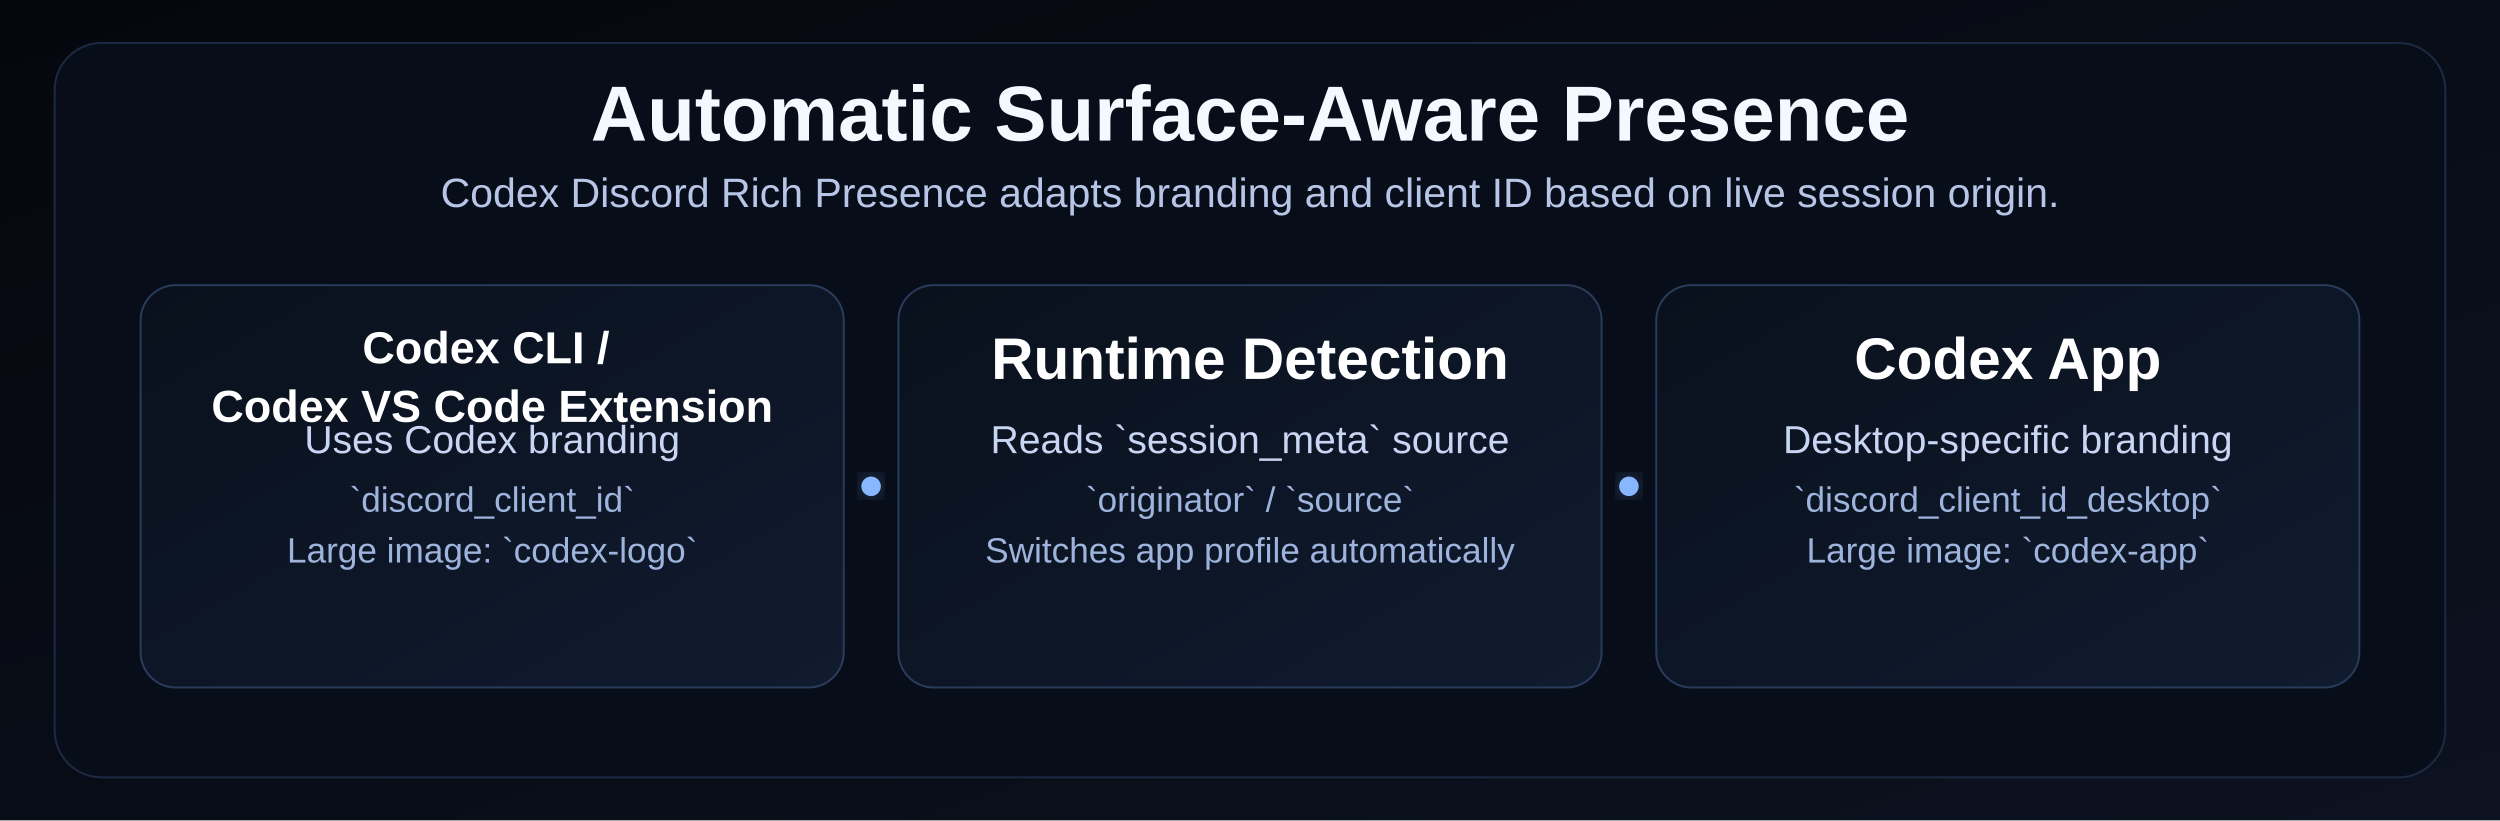
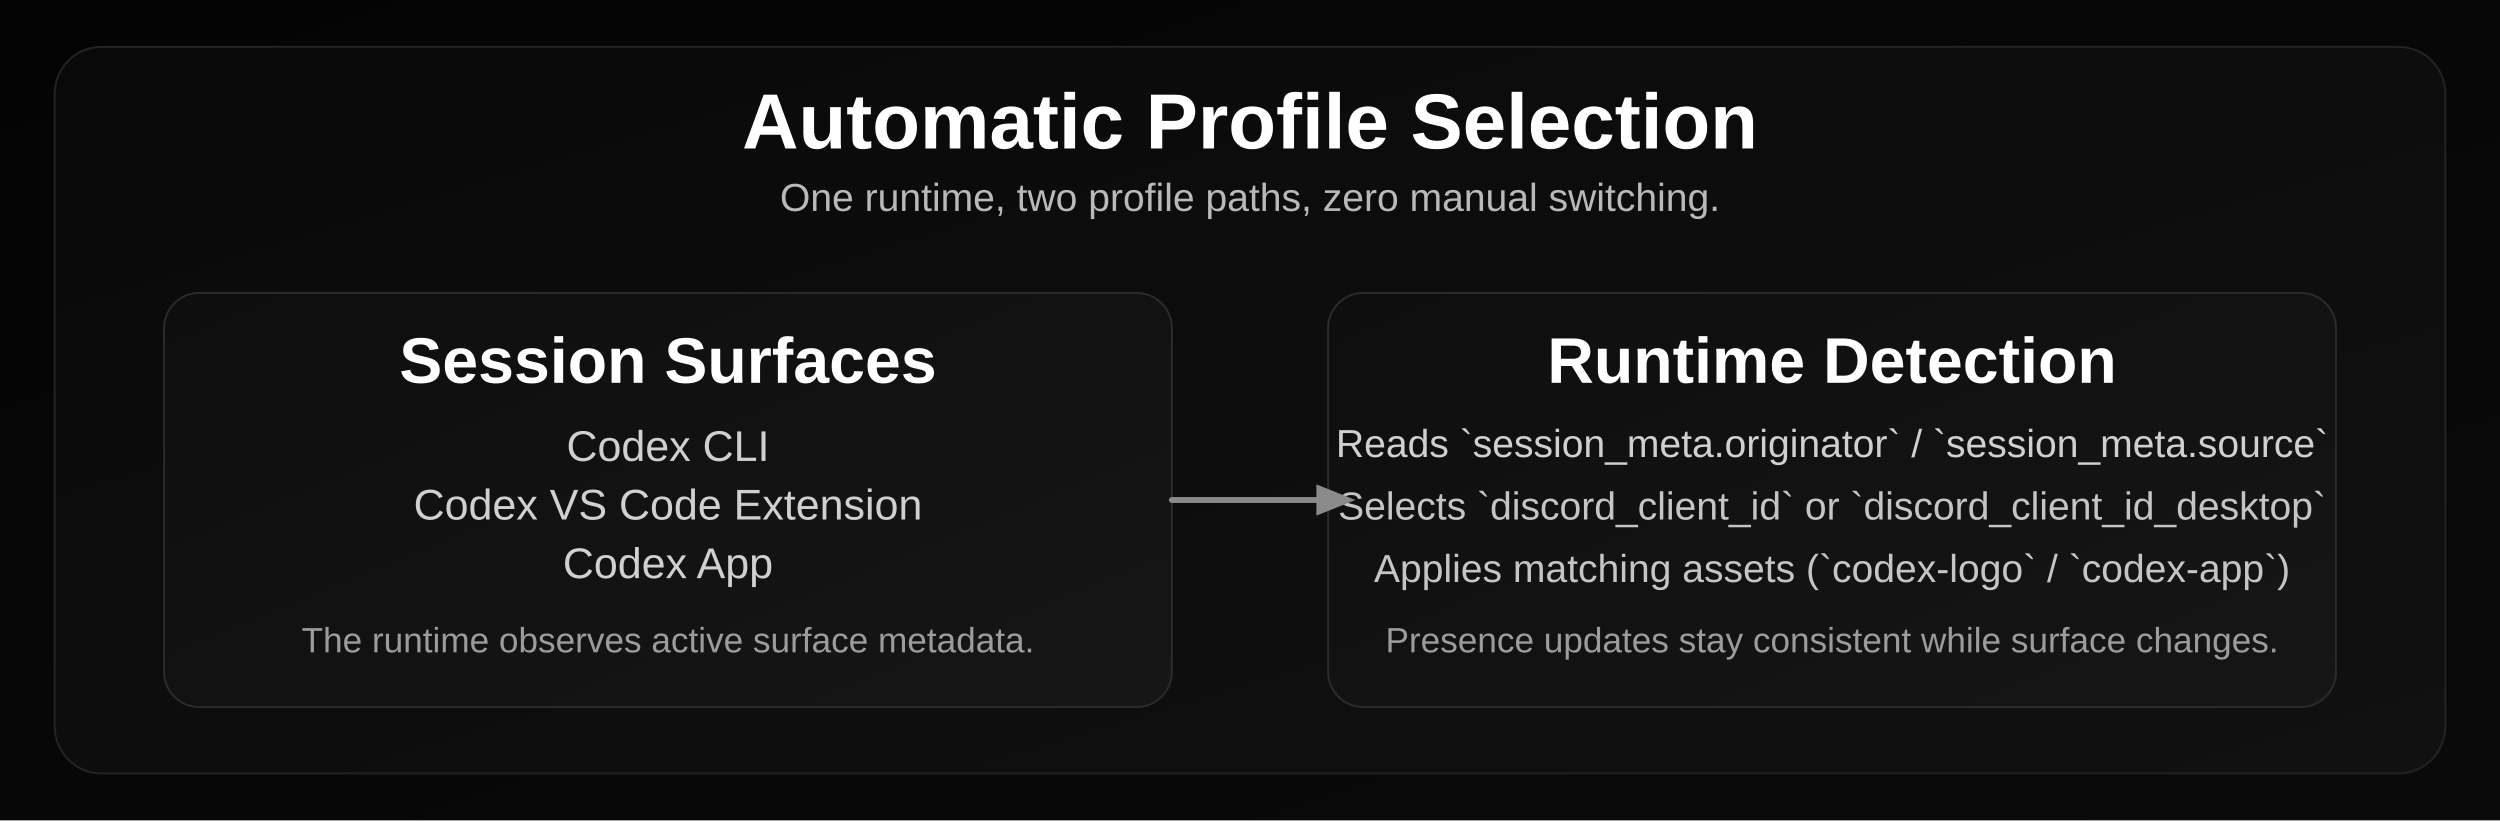
<svg xmlns="http://www.w3.org/2000/svg" viewBox="0 0 1280 420" role="img" aria-labelledby="title desc">
  <defs>
    <linearGradient id="bg" x1="0" y1="0" x2="1" y2="1">
-       <stop offset="0%" stop-color="#05070d" />
-       <stop offset="100%" stop-color="#0c1220" />
+       <stop offset="0%" stop-color="#040404" />
+       <stop offset="100%" stop-color="#0a0a0a" />
+     </linearGradient>
+     <linearGradient id="panel" x1="0" y1="0" x2="1" y2="1">
+       <stop offset="0%" stop-color="#090909" />
+       <stop offset="100%" stop-color="#111111" />
    </linearGradient>
    <linearGradient id="card" x1="0" y1="0" x2="1" y2="1">
-       <stop offset="0%" stop-color="#0a111d" />
-       <stop offset="100%" stop-color="#101b2f" />
+       <stop offset="0%" stop-color="#0e0e0e" />
+       <stop offset="100%" stop-color="#161616" />
    </linearGradient>
-     <linearGradient id="accent" x1="0" y1="0" x2="1" y2="0">
-       <stop offset="0%" stop-color="#6a7cff" />
-       <stop offset="100%" stop-color="#89b7ff" />
-     </linearGradient>
-     <filter id="softGlow" x="-20%" y="-20%" width="140%" height="140%">
-       <feGaussianBlur stdDeviation="8" result="blur" />
-       <feMerge>
-         <feMergeNode in="blur" />
-         <feMergeNode in="SourceGraphic" />
-       </feMerge>
-     </filter>
  </defs>
  <rect width="1280" height="420" fill="url(#bg)" />
-   <rect x="28" y="22" width="1224" height="376" rx="24" fill="#070d19" stroke="#1d2a43" />
-   <text x="640" y="72" fill="#f4f8ff" font-size="40" font-family="Segoe UI, Arial, sans-serif" font-weight="700" text-anchor="middle">Automatic Surface-Aware Presence</text>
-   <text x="640" y="106" fill="#b7c6e6" font-size="21" font-family="Segoe UI, Arial, sans-serif" text-anchor="middle">Codex Discord Rich Presence adapts branding and client ID based on live session origin.</text>
-   <rect x="72" y="146" width="360" height="206" rx="18" fill="url(#card)" stroke="#2a3c5c" />
-   <rect x="460" y="146" width="360" height="206" rx="18" fill="url(#card)" stroke="#2a3c5c" />
-   <rect x="848" y="146" width="360" height="206" rx="18" fill="url(#card)" stroke="#2a3c5c" />
-   <text x="252" y="186" fill="#ffffff" font-size="23" font-family="Segoe UI, Arial, sans-serif" font-weight="700" text-anchor="middle">
-     <tspan x="252" dy="0">Codex CLI /</tspan>
-     <tspan x="252" dy="30">Codex VS Code Extension</tspan>
-   </text>
-   <text x="252" y="232" fill="#c8d6f4" font-size="20" font-family="Segoe UI, Arial, sans-serif" text-anchor="middle">Uses Codex branding</text>
-   <text x="252" y="262" fill="#9eb4dd" font-size="18" font-family="Segoe UI, Arial, sans-serif" text-anchor="middle">`discord_client_id`</text>
-   <text x="252" y="288" fill="#9eb4dd" font-size="18" font-family="Segoe UI, Arial, sans-serif" text-anchor="middle">Large image: `codex-logo`</text>
-   <text x="640" y="194" fill="#ffffff" font-size="30" font-family="Segoe UI, Arial, sans-serif" font-weight="700" text-anchor="middle">Runtime Detection</text>
-   <text x="640" y="232" fill="#c8d6f4" font-size="20" font-family="Segoe UI, Arial, sans-serif" text-anchor="middle">Reads `session_meta` source</text>
-   <text x="640" y="262" fill="#9eb4dd" font-size="18" font-family="Segoe UI, Arial, sans-serif" text-anchor="middle">`originator` / `source`</text>
-   <text x="640" y="288" fill="#9eb4dd" font-size="18" font-family="Segoe UI, Arial, sans-serif" text-anchor="middle">Switches app profile automatically</text>
-   <text x="1028" y="194" fill="#ffffff" font-size="30" font-family="Segoe UI, Arial, sans-serif" font-weight="700" text-anchor="middle">Codex App</text>
-   <text x="1028" y="232" fill="#c8d6f4" font-size="20" font-family="Segoe UI, Arial, sans-serif" text-anchor="middle">Desktop-specific branding</text>
-   <text x="1028" y="262" fill="#9eb4dd" font-size="18" font-family="Segoe UI, Arial, sans-serif" text-anchor="middle">`discord_client_id_desktop`</text>
-   <text x="1028" y="288" fill="#9eb4dd" font-size="18" font-family="Segoe UI, Arial, sans-serif" text-anchor="middle">Large image: `codex-app`</text>
-   <line x1="432" y1="249" x2="460" y2="249" stroke="url(#accent)" stroke-width="4" stroke-linecap="round" />
-   <line x1="820" y1="249" x2="848" y2="249" stroke="url(#accent)" stroke-width="4" stroke-linecap="round" />
-   <circle cx="446" cy="249" r="5" fill="#89b7ff" filter="url(#softGlow)" />
-   <circle cx="834" cy="249" r="5" fill="#89b7ff" filter="url(#softGlow)" />
+   <rect x="28" y="24" width="1224" height="372" rx="24" fill="url(#panel)" stroke="#232323" />
+   <text x="640" y="76" fill="#ffffff" font-size="40" font-family="Segoe UI, Arial, sans-serif" font-weight="700" text-anchor="middle">Automatic Profile Selection</text>
+   <text x="640" y="108" fill="#b9b9b9" font-size="20" font-family="Segoe UI, Arial, sans-serif" text-anchor="middle">One runtime, two profile paths, zero manual switching.</text>
+   <rect x="84" y="150" width="516" height="212" rx="18" fill="url(#card)" stroke="#2b2b2b" />
+   <rect x="680" y="150" width="516" height="212" rx="18" fill="url(#card)" stroke="#2b2b2b" />
+   <text x="342" y="196" fill="#ffffff" font-size="33" font-family="Segoe UI, Arial, sans-serif" font-weight="700" text-anchor="middle">Session Surfaces</text>
+   <text x="342" y="236" fill="#d0d0d0" font-size="22" font-family="Segoe UI, Arial, sans-serif" text-anchor="middle">Codex CLI</text>
+   <text x="342" y="266" fill="#d0d0d0" font-size="22" font-family="Segoe UI, Arial, sans-serif" text-anchor="middle">Codex VS Code Extension</text>
+   <text x="342" y="296" fill="#d0d0d0" font-size="22" font-family="Segoe UI, Arial, sans-serif" text-anchor="middle">Codex App</text>
+   <text x="342" y="334" fill="#9c9c9c" font-size="18" font-family="Segoe UI, Arial, sans-serif" text-anchor="middle">The runtime observes active surface metadata.</text>
+   <text x="938" y="196" fill="#ffffff" font-size="33" font-family="Segoe UI, Arial, sans-serif" font-weight="700" text-anchor="middle">Runtime Detection</text>
+   <text x="938" y="234" fill="#d0d0d0" font-size="20" font-family="Segoe UI, Arial, sans-serif" text-anchor="middle">Reads `session_meta.originator` / `session_meta.source`</text>
+   <text x="938" y="266" fill="#c5c5c5" font-size="20" font-family="Segoe UI, Arial, sans-serif" text-anchor="middle">Selects `discord_client_id` or `discord_client_id_desktop`</text>
+   <text x="938" y="298" fill="#c5c5c5" font-size="20" font-family="Segoe UI, Arial, sans-serif" text-anchor="middle">Applies matching assets (`codex-logo` / `codex-app`)</text>
+   <text x="938" y="334" fill="#9c9c9c" font-size="18" font-family="Segoe UI, Arial, sans-serif" text-anchor="middle">Presence updates stay consistent while surface changes.</text>
+   <line x1="600" y1="256" x2="680" y2="256" stroke="#8a8a8a" stroke-width="3" stroke-linecap="round" />
+   <polygon points="674,248 694,256 674,264" fill="#8a8a8a" />
</svg>
